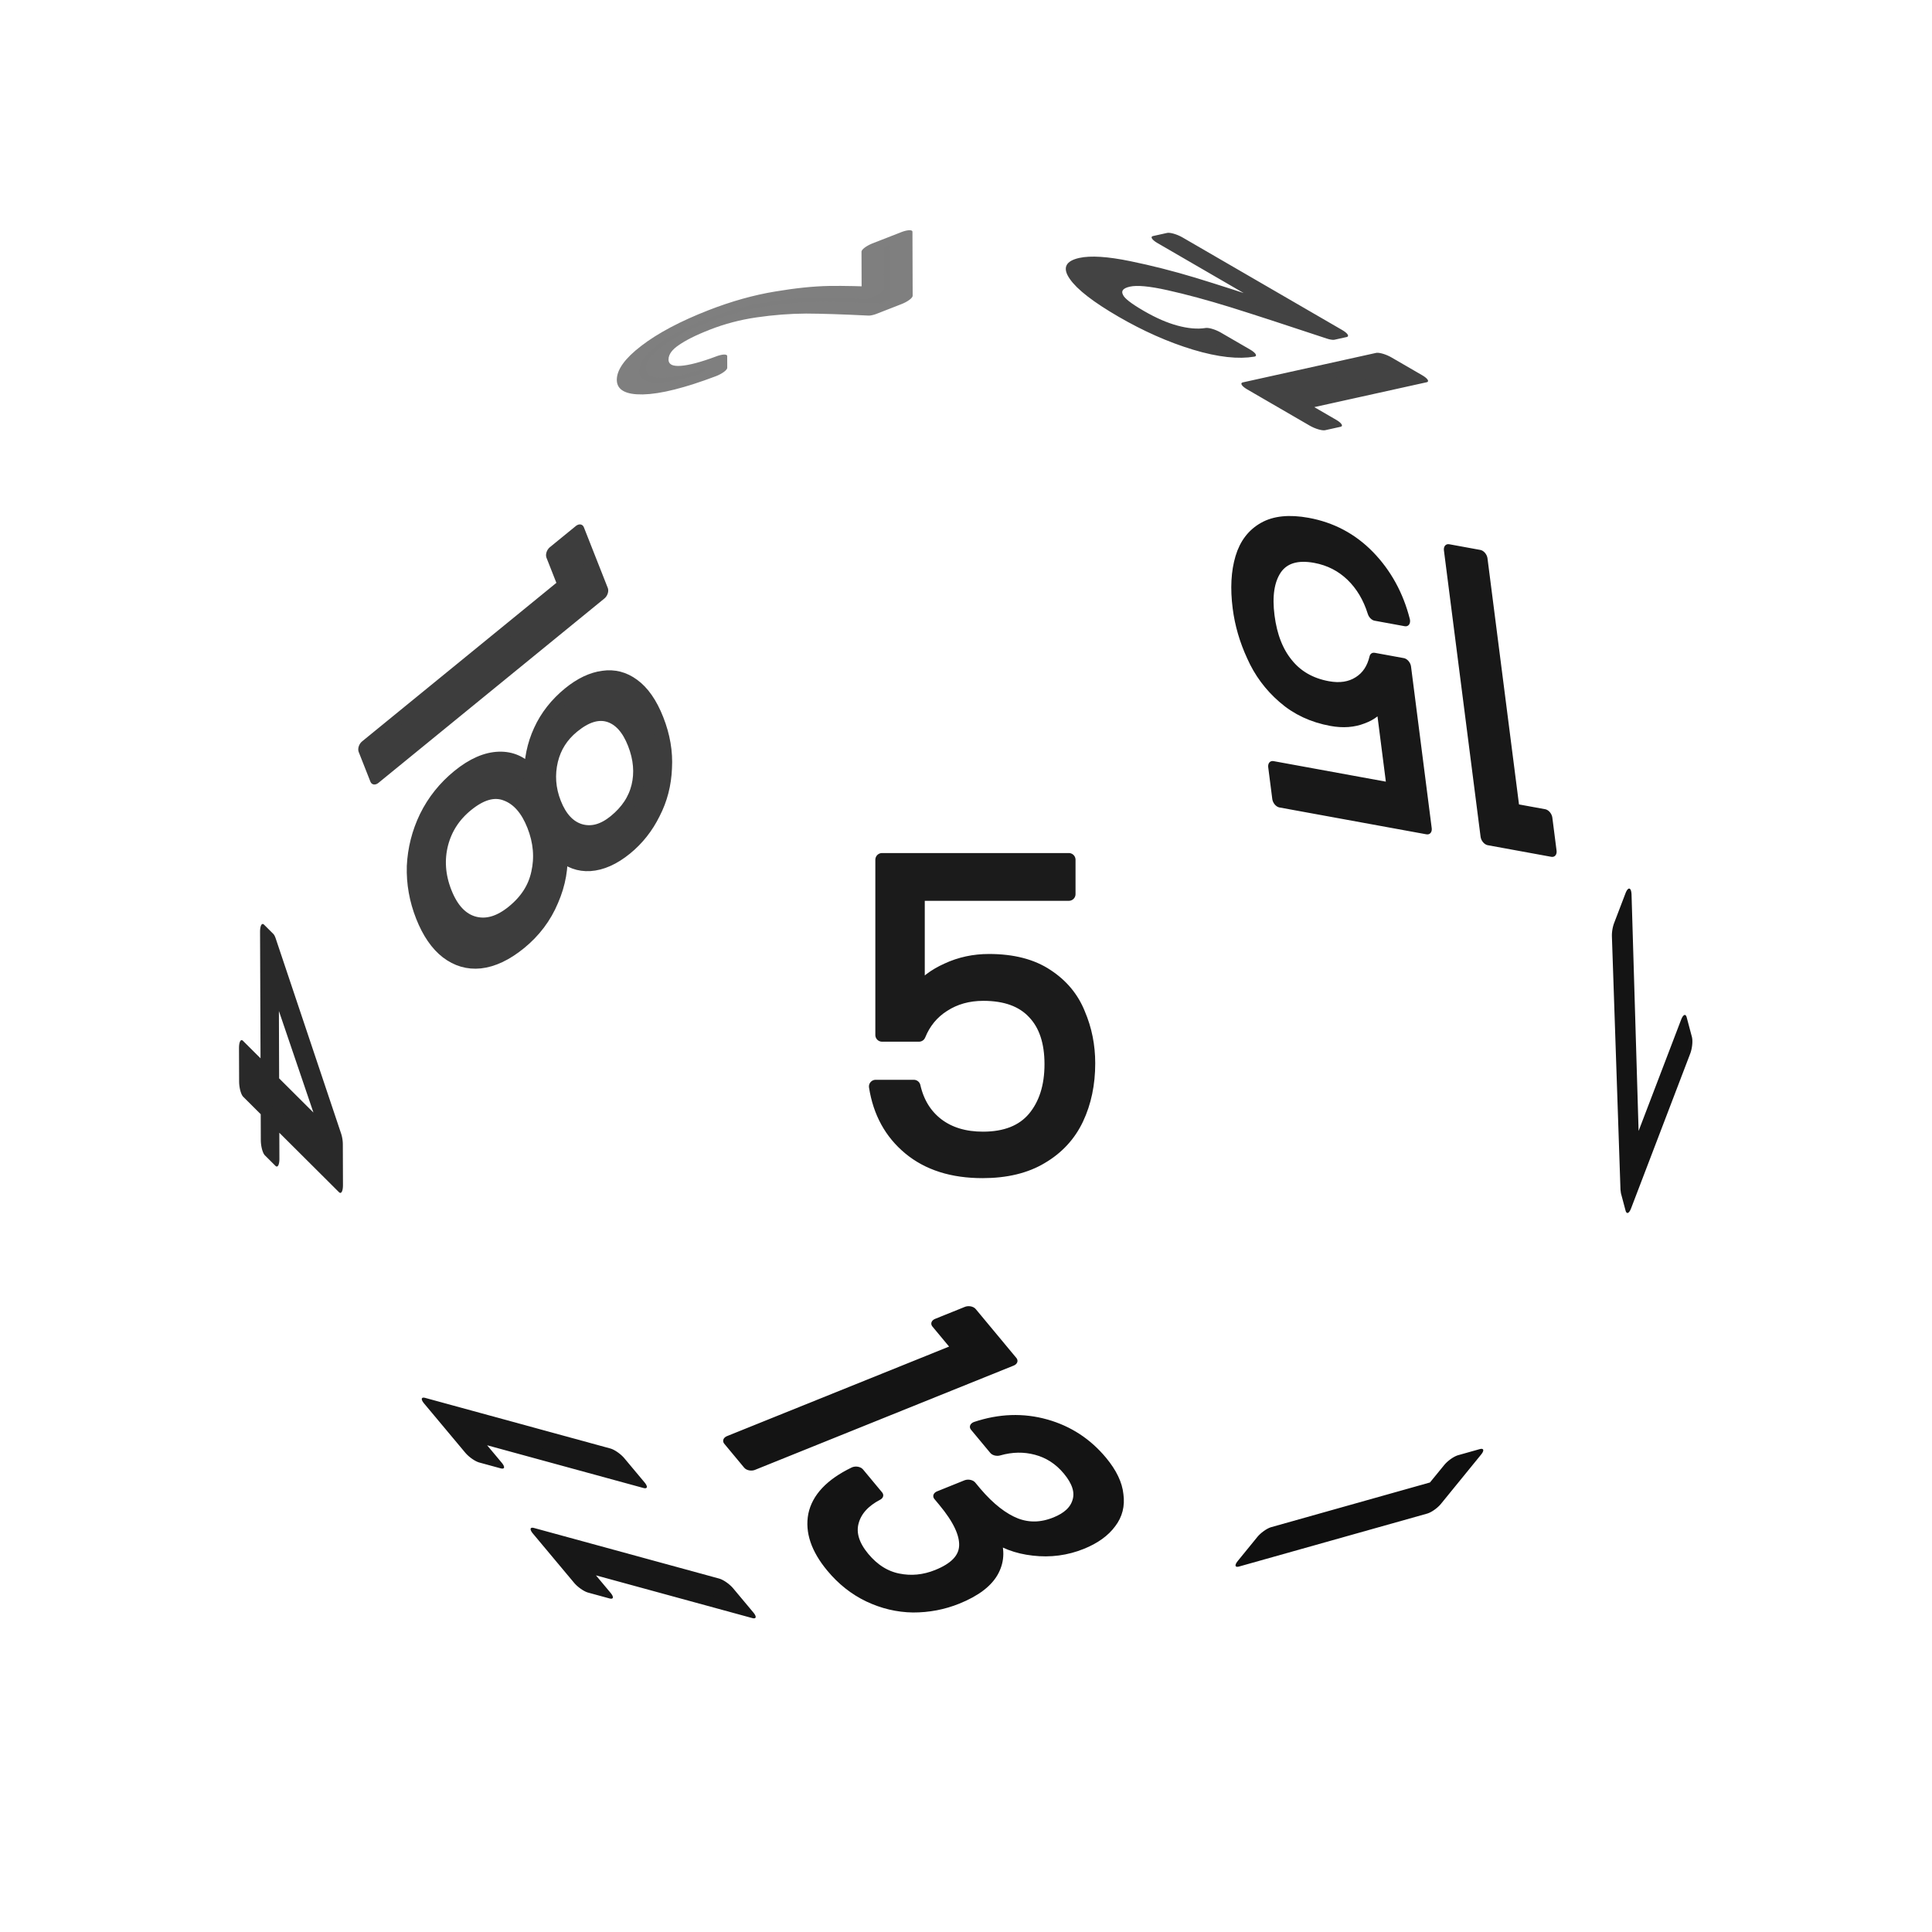
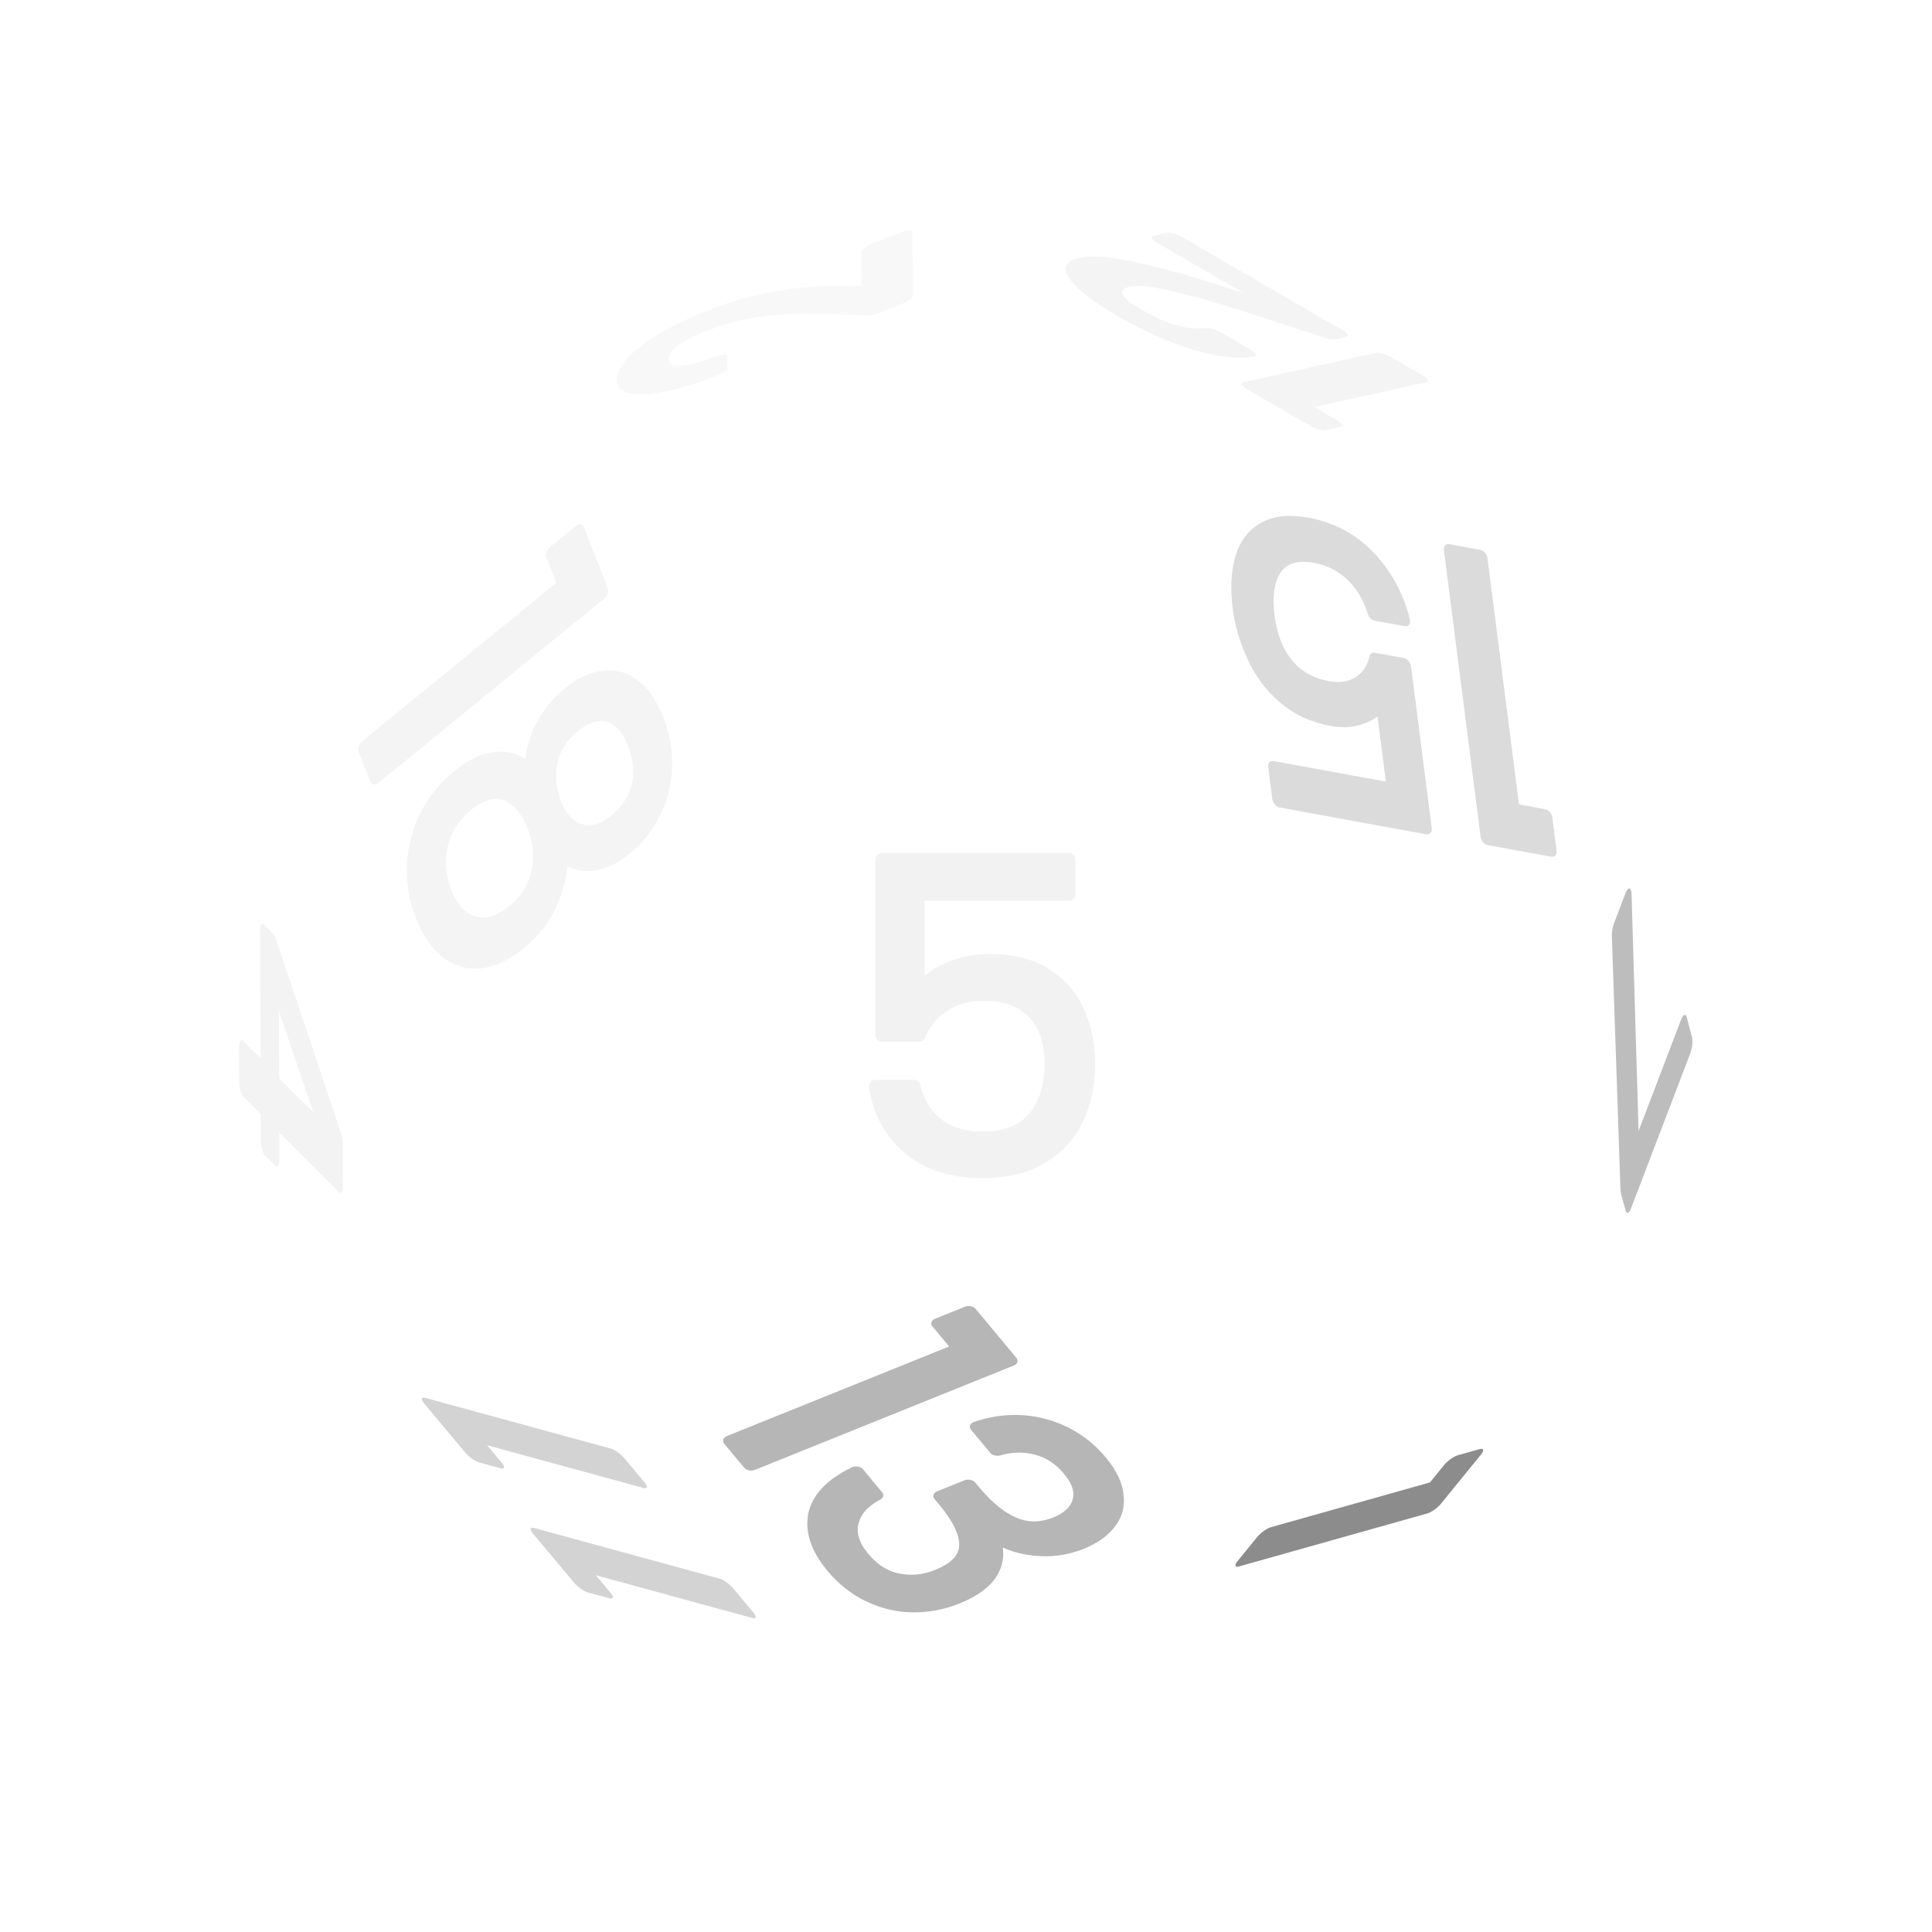
<svg xmlns="http://www.w3.org/2000/svg" viewBox="0 0 25.4 25.4" height="96" width="96">
  <g font-weight="400" font-family="Poppins" word-spacing="0" text-anchor="middle" stroke-width=".176" stroke-linecap="round" stroke-linejoin="round">
    <g style="line-height:1.5;-inkscape-font-specification:Poppins;text-align:center">
-       <path style="-inkscape-font-specification:Poppins;text-align:center" d="M14.052 11.755H12.07v1.287q.13-.18.384-.294.254-.118.548-.118.468 0 .762.197.293.192.417.503.13.304.13.649 0 .406-.152.728-.152.322-.469.508-.31.186-.773.186-.593 0-.96-.305-.366-.304-.445-.812h.502q.073.321.31.502.238.18.599.18.446 0 .671-.265.226-.27.226-.71 0-.441-.226-.678-.225-.243-.666-.243-.299 0-.525.147-.22.14-.321.39h-.486v-2.304h2.456z" aria-label="5" font-size="5.644" letter-spacing="0" fill="#1b1b1b" stroke="#1b1b1b" />
+       <path style="-inkscape-font-specification:Poppins;text-align:center" d="M14.052 11.755H12.07v1.287q.13-.18.384-.294.254-.118.548-.118.468 0 .762.197.293.192.417.503.13.304.13.649 0 .406-.152.728-.152.322-.469.508-.31.186-.773.186-.593 0-.96-.305-.366-.304-.445-.812h.502q.073.321.31.502.238.18.599.18.446 0 .671-.265.226-.27.226-.71 0-.441-.226-.678-.225-.243-.666-.243-.299 0-.525.147-.22.14-.321.39h-.486v-2.304h2.456z" aria-label="5" font-size="5.644" letter-spacing="0" fill="#f2f2f2" stroke="#f2f2f2" />
    </g>
    <g style="line-height:1.5;-inkscape-font-specification:Poppins;text-align:center">
-       <path style="-inkscape-font-specification:Poppins;text-align:center" d="M-448.917 129.717v-.395h.893v3.435h-.437v-3.04zm3.824-.019h-1.668v1.083q.11-.152.323-.247.214-.1.461-.1.394 0 .642.166.247.162.351.423.11.257.11.546 0 .342-.129.613-.128.27-.394.428-.262.156-.651.156-.499 0-.808-.256-.308-.257-.375-.684h.423q.062.27.261.423.2.152.504.152.375 0 .565-.224.19-.228.19-.598t-.19-.57q-.19-.205-.56-.205-.252 0-.442.124-.186.119-.271.328h-.409v-1.938h2.067z" transform="matrix(-.93452 -.17078 -.14027 -1.0957 -381 76.2)" aria-label="15" font-size="4.751" letter-spacing="0" fill="#181818" stroke="#181818" />
+       <path style="-inkscape-font-specification:Poppins;text-align:center" d="M-446.987 116.858v-.394h.893v3.435h-.437v-3.04zm3.824-.018h-1.668v1.082q.11-.152.323-.247.214-.1.461-.1.395 0 .642.167.247.161.351.423.11.256.11.546 0 .342-.129.613-.128.27-.394.427-.261.157-.651.157-.499 0-.808-.256-.308-.257-.375-.684h.423q.062.27.261.422.2.152.504.152.375 0 .565-.223.19-.228.19-.598 0-.371-.19-.57-.19-.205-.56-.205-.252 0-.442.124-.186.119-.271.328h-.409v-1.939h2.067z" transform="matrix(-.93452 -.17078 -.14027 -1.0957 -381 62.44)" aria-label="15" font-size="4.751" letter-spacing="0" fill="#dbdbdb" stroke="#dbdbdb" />
    </g>
    <g style="line-height:1.5;-inkscape-font-specification:Poppins;text-align:center">
-       <path style="-inkscape-font-specification:Poppins;text-align:center" d="M212.193-367.23v-.398h.902v3.47h-.441v-3.072zm2.285 1.267q-.27-.105-.413-.307-.144-.201-.144-.49 0-.258.13-.465.13-.211.383-.331.26-.125.624-.125.365 0 .62.125.259.12.388.331.135.207.135.466 0 .278-.15.49-.148.206-.407.306.297.092.47.322.178.226.178.547 0 .312-.154.547-.153.23-.437.36-.278.125-.643.125-.364 0-.643-.125-.273-.13-.427-.36-.154-.235-.154-.547 0-.321.173-.552.173-.23.47-.317zm1.3-.743q0-.293-.192-.452-.192-.158-.528-.158-.33 0-.523.158-.192.159-.192.456 0 .27.197.432.202.163.518.163.322 0 .519-.163.201-.168.201-.436zm-.72.935q-.355 0-.58.168-.226.164-.226.495 0 .307.216.494.22.187.59.187t.586-.187q.216-.187.216-.494 0-.322-.221-.49-.22-.173-.58-.173z" transform="matrix(.34839 .88398 -.85596 .69848 -381 76.2)" aria-label="18" font-size="4.799" letter-spacing="0" fill="#3d3d3d" stroke="#3d3d3d" />
+       <path style="-inkscape-font-specification:Poppins;text-align:center" d="M223.97-362.436v-.398h.903v3.47h-.442v-3.072zm2.285 1.267q-.269-.106-.413-.307-.144-.202-.144-.49 0-.259.13-.465.13-.211.384-.331.259-.125.624-.125.364 0 .619.125.259.12.389.33.134.207.134.466 0 .279-.149.49-.149.206-.408.307.298.091.47.322.178.225.178.547 0 .312-.153.547-.154.23-.437.36-.279.125-.643.125-.365 0-.643-.125-.274-.13-.428-.36-.153-.235-.153-.547 0-.322.173-.552.172-.23.47-.317zm1.3-.744q0-.293-.191-.451-.192-.158-.528-.158-.331 0-.523.158t-.192.456q0 .269.196.432.202.163.519.163.321 0 .518-.163.202-.168.202-.437zm-.72.936q-.354 0-.58.168-.226.163-.226.494 0 .307.216.495.221.187.59.187.37 0 .586-.187.216-.188.216-.495 0-.321-.22-.49-.221-.172-.581-.172z" transform="matrix(.34839 .88398 -.85596 .69848 -381 62.44)" aria-label="18" font-size="4.799" letter-spacing="0" fill="#f4f4f4" stroke="#f4f4f4" />
    </g>
    <g style="line-height:1.5;-inkscape-font-specification:Poppins;text-align:center">
-       <path style="-inkscape-font-specification:Poppins;text-align:center" d="M-136.316 233.658q.373-.3.585-.49.212-.195.356-.403.147-.212.147-.415 0-.191-.094-.3-.091-.112-.297-.112-.2 0-.312.127-.109.123-.118.332h-.258q.012-.33.2-.509t.485-.179q.303 0 .479.168.18.167.18.461 0 .244-.148.476-.144.23-.329.406-.185.174-.473.406h1.011v.223h-1.414z" transform="matrix(-.00186 -.59492 1.67885 -.65577 -381 76.2)" aria-label="2" font-size="2.94" letter-spacing="0" fill="#7e7e7e" stroke="#7f7f7f" />
+       <path style="-inkscape-font-specification:Poppins;text-align:center" d="M-159.416 233.633q.374-.3.585-.491.212-.194.356-.403.147-.212.147-.415 0-.19-.094-.3-.091-.111-.297-.111-.2 0-.312.126-.108.124-.117.332h-.259q.012-.329.2-.508.188-.18.485-.18.303 0 .48.168.179.168.179.462 0 .244-.147.476-.144.23-.33.406-.185.173-.473.405h1.011v.224h-1.414z" transform="matrix(-.00186 -.59492 1.67885 -.65577 -381 62.44)" aria-label="2" font-size="2.94" letter-spacing="0" fill="#f8f8f8" stroke="#f8f8f8" />
    </g>
    <g style="line-height:1.5;-inkscape-font-specification:Poppins;text-align:center">
-       <path style="-inkscape-font-specification:Poppins;text-align:center" d="M181.993 500.859v-.249h.562v2.161h-.275v-1.912zm1.486 0v-.249h.562v2.161h-.275v-1.912z" transform="matrix(-.96273 -1.15093 1.12634 .30782 -381 76.2)" aria-label="11" font-size="2.989" letter-spacing=".529" fill="#171717" stroke="#171717" />
+       <path style="-inkscape-font-specification:Poppins;text-align:center" d="M166.496 487.612v-.248h.561v2.16h-.274v-1.912zm1.485 0v-.248h.562v2.16h-.275v-1.912z" transform="matrix(-.96273 -1.15093 1.12634 .30782 -381 62.44)" aria-label="11" font-size="2.989" letter-spacing=".529" fill="#d3d3d3" stroke="#d3d3d3" />
    </g>
    <g style="line-height:1.5;-inkscape-font-specification:Poppins;text-align:center">
-       <path style="-inkscape-font-specification:Poppins;text-align:center" d="M101.267-326.357v-.385h.87v3.35h-.425v-2.965zm1.585.458q.032-.426.329-.667.296-.241.77-.241.314 0 .541.116.232.111.348.306.12.194.12.44 0 .287-.166.496-.162.209-.427.269v.023q.302.074.478.292.176.218.176.57 0 .264-.12.478-.121.208-.362.329-.241.12-.58.12-.49 0-.806-.255-.315-.26-.352-.732h.408q.032.278.227.454.194.176.519.176.324 0 .491-.167.172-.171.172-.44 0-.348-.232-.5-.232-.153-.7-.153h-.107v-.353h.112q.426-.005.644-.139.218-.139.218-.426 0-.246-.162-.394-.158-.149-.455-.149-.287 0-.463.149-.176.148-.209.398z" transform="matrix(.61351 .73798 -1.0149 .40915 -381 76.2)" aria-label="13" font-size="4.635" letter-spacing="0" fill="#141414" stroke="#141414" />
+       <path style="-inkscape-font-specification:Poppins;text-align:center" d="M115.23-317.916v-.385h.872v3.351h-.426v-2.966zm1.586.459q.032-.427.33-.668.296-.24.769-.24.315 0 .542.115.232.112.347.306.12.195.12.44 0 .288-.166.496-.162.21-.426.27v.023q.3.074.477.292.176.217.176.57 0 .264-.12.477-.12.209-.362.33-.24.12-.58.12-.49 0-.806-.255-.315-.26-.352-.733h.408q.032.278.227.455.195.176.52.176.324 0 .49-.167.172-.172.172-.44 0-.348-.232-.501-.232-.153-.7-.153h-.106v-.352h.11q.427-.005.645-.14.218-.138.218-.426 0-.245-.162-.394-.158-.148-.454-.148-.288 0-.464.148-.176.149-.208.399z" transform="matrix(.61351 .73798 -1.0149 .40915 -381 62.44)" aria-label="13" font-size="4.635" letter-spacing="0" fill="#b6b6b6" stroke="#b6b6b6" />
    </g>
    <g style="line-height:1.5;-inkscape-font-specification:Poppins;text-align:center">
-       <path style="-inkscape-font-specification:Poppins;text-align:center" d="M-454.443-538.614l-.84 1.968h-.277l.851-1.941h-1.165v-.236h1.431z" transform="matrix(-.54286 1.42046 -.289 -1.0859 -381 76.2)" aria-label="7" font-size="3.019" letter-spacing="0" fill="#141414" stroke="#141414" />
+       <path style="-inkscape-font-specification:Poppins;text-align:center" d="M-450.466-546.084l-.84 1.969h-.278l.852-1.941h-1.166v-.236h1.431z" transform="matrix(-.54286 1.42046 -.289 -1.0859 -381 62.44)" aria-label="7" font-size="3.019" letter-spacing="0" fill="#bdbdbd" stroke="#bdbdbd" />
    </g>
    <g style="line-height:1.5;-inkscape-font-specification:Poppins;text-align:center">
-       <path style="-inkscape-font-specification:Poppins;text-align:center" d="M63.2-403.92v-.25h.566v2.176h-.277v-1.925z" transform="matrix(-.93035 1.14205 -1.13608 .31973 -381 76.2)" aria-label="1" font-size="3.009" letter-spacing="0" fill="#0f0f0f" stroke="#0f0f0f" />
+       <path style="-inkscape-font-specification:Poppins;text-align:center" d="M78.832-416.72v-.25h.565v2.176h-.276v-1.926z" transform="matrix(-.93035 1.14205 -1.13608 .31973 -381 62.44)" aria-label="1" font-size="3.009" letter-spacing="0" fill="#8c8c8c" stroke="#8c8c8c" />
    </g>
    <g style="line-height:1.5;-inkscape-font-specification:Poppins;text-align:center">
-       <path style="-inkscape-font-specification:Poppins;text-align:center" d="M-268.513-642.6v-.203l1.027-1.423h.32v1.394h.292v.231h-.292v.472h-.264v-.472zm1.095-1.348l-.788 1.116h.788z" transform="matrix(.00568 1.67045 -.60068 -.59857 -381 76.2)" aria-label="4" font-size="2.928" letter-spacing="0" fill="#292929" stroke="#292929" />
+       <path style="-inkscape-font-specification:Poppins;text-align:center" d="M-260.248-642.522v-.203l1.027-1.423h.32v1.394h.292v.232h-.292v.471h-.264v-.471zm1.095-1.347l-.788 1.115h.788z" transform="matrix(.00568 1.67045 -.60068 -.59857 -381 62.44)" aria-label="4" font-size="2.928" letter-spacing="0" fill="#f3f3f3" stroke="#f3f3f3" />
    </g>
    <g style="line-height:1.5;-inkscape-font-specification:Poppins;text-align:center">
-       <path style="-inkscape-font-specification:Poppins;text-align:center" d="M-14.587 452.207v-.241h.547v2.102h-.268v-1.861zm.968 1.649q.37-.297.58-.486.209-.192.351-.398.146-.21.146-.41 0-.19-.094-.297-.09-.11-.293-.11-.198 0-.309.125-.107.122-.116.328h-.256q.012-.325.198-.503.186-.177.48-.177.3 0 .474.166.177.165.177.456 0 .242-.145.471-.143.227-.326.402-.183.171-.468.401h1v.221h-1.399z" transform="matrix(-1.49875 -.86902 .83287 -.1843 -381 76.2)" aria-label="12" font-size="2.908" letter-spacing="0" fill="#434343" stroke="#434343" />
+       <path style="-inkscape-font-specification:Poppins;text-align:center" d="M-26.047 431.585v-.241h.547v2.103h-.268v-1.862zm.969 1.649q.37-.296.578-.485.21-.192.352-.399.146-.21.146-.41 0-.189-.093-.297-.09-.11-.294-.11-.198 0-.308.125-.108.122-.117.329h-.256q.012-.326.198-.504.186-.177.48-.177.3 0 .474.166.178.166.178.456 0 .242-.146.472-.142.226-.326.4-.183.172-.468.402h1v.221h-1.398z" transform="matrix(-1.49875 -.86902 .83287 -.1843 -381 62.44)" aria-label="12" font-size="2.908" letter-spacing="0" fill="#f4f4f4" stroke="#f4f4f4" />
    </g>
  </g>
</svg>
